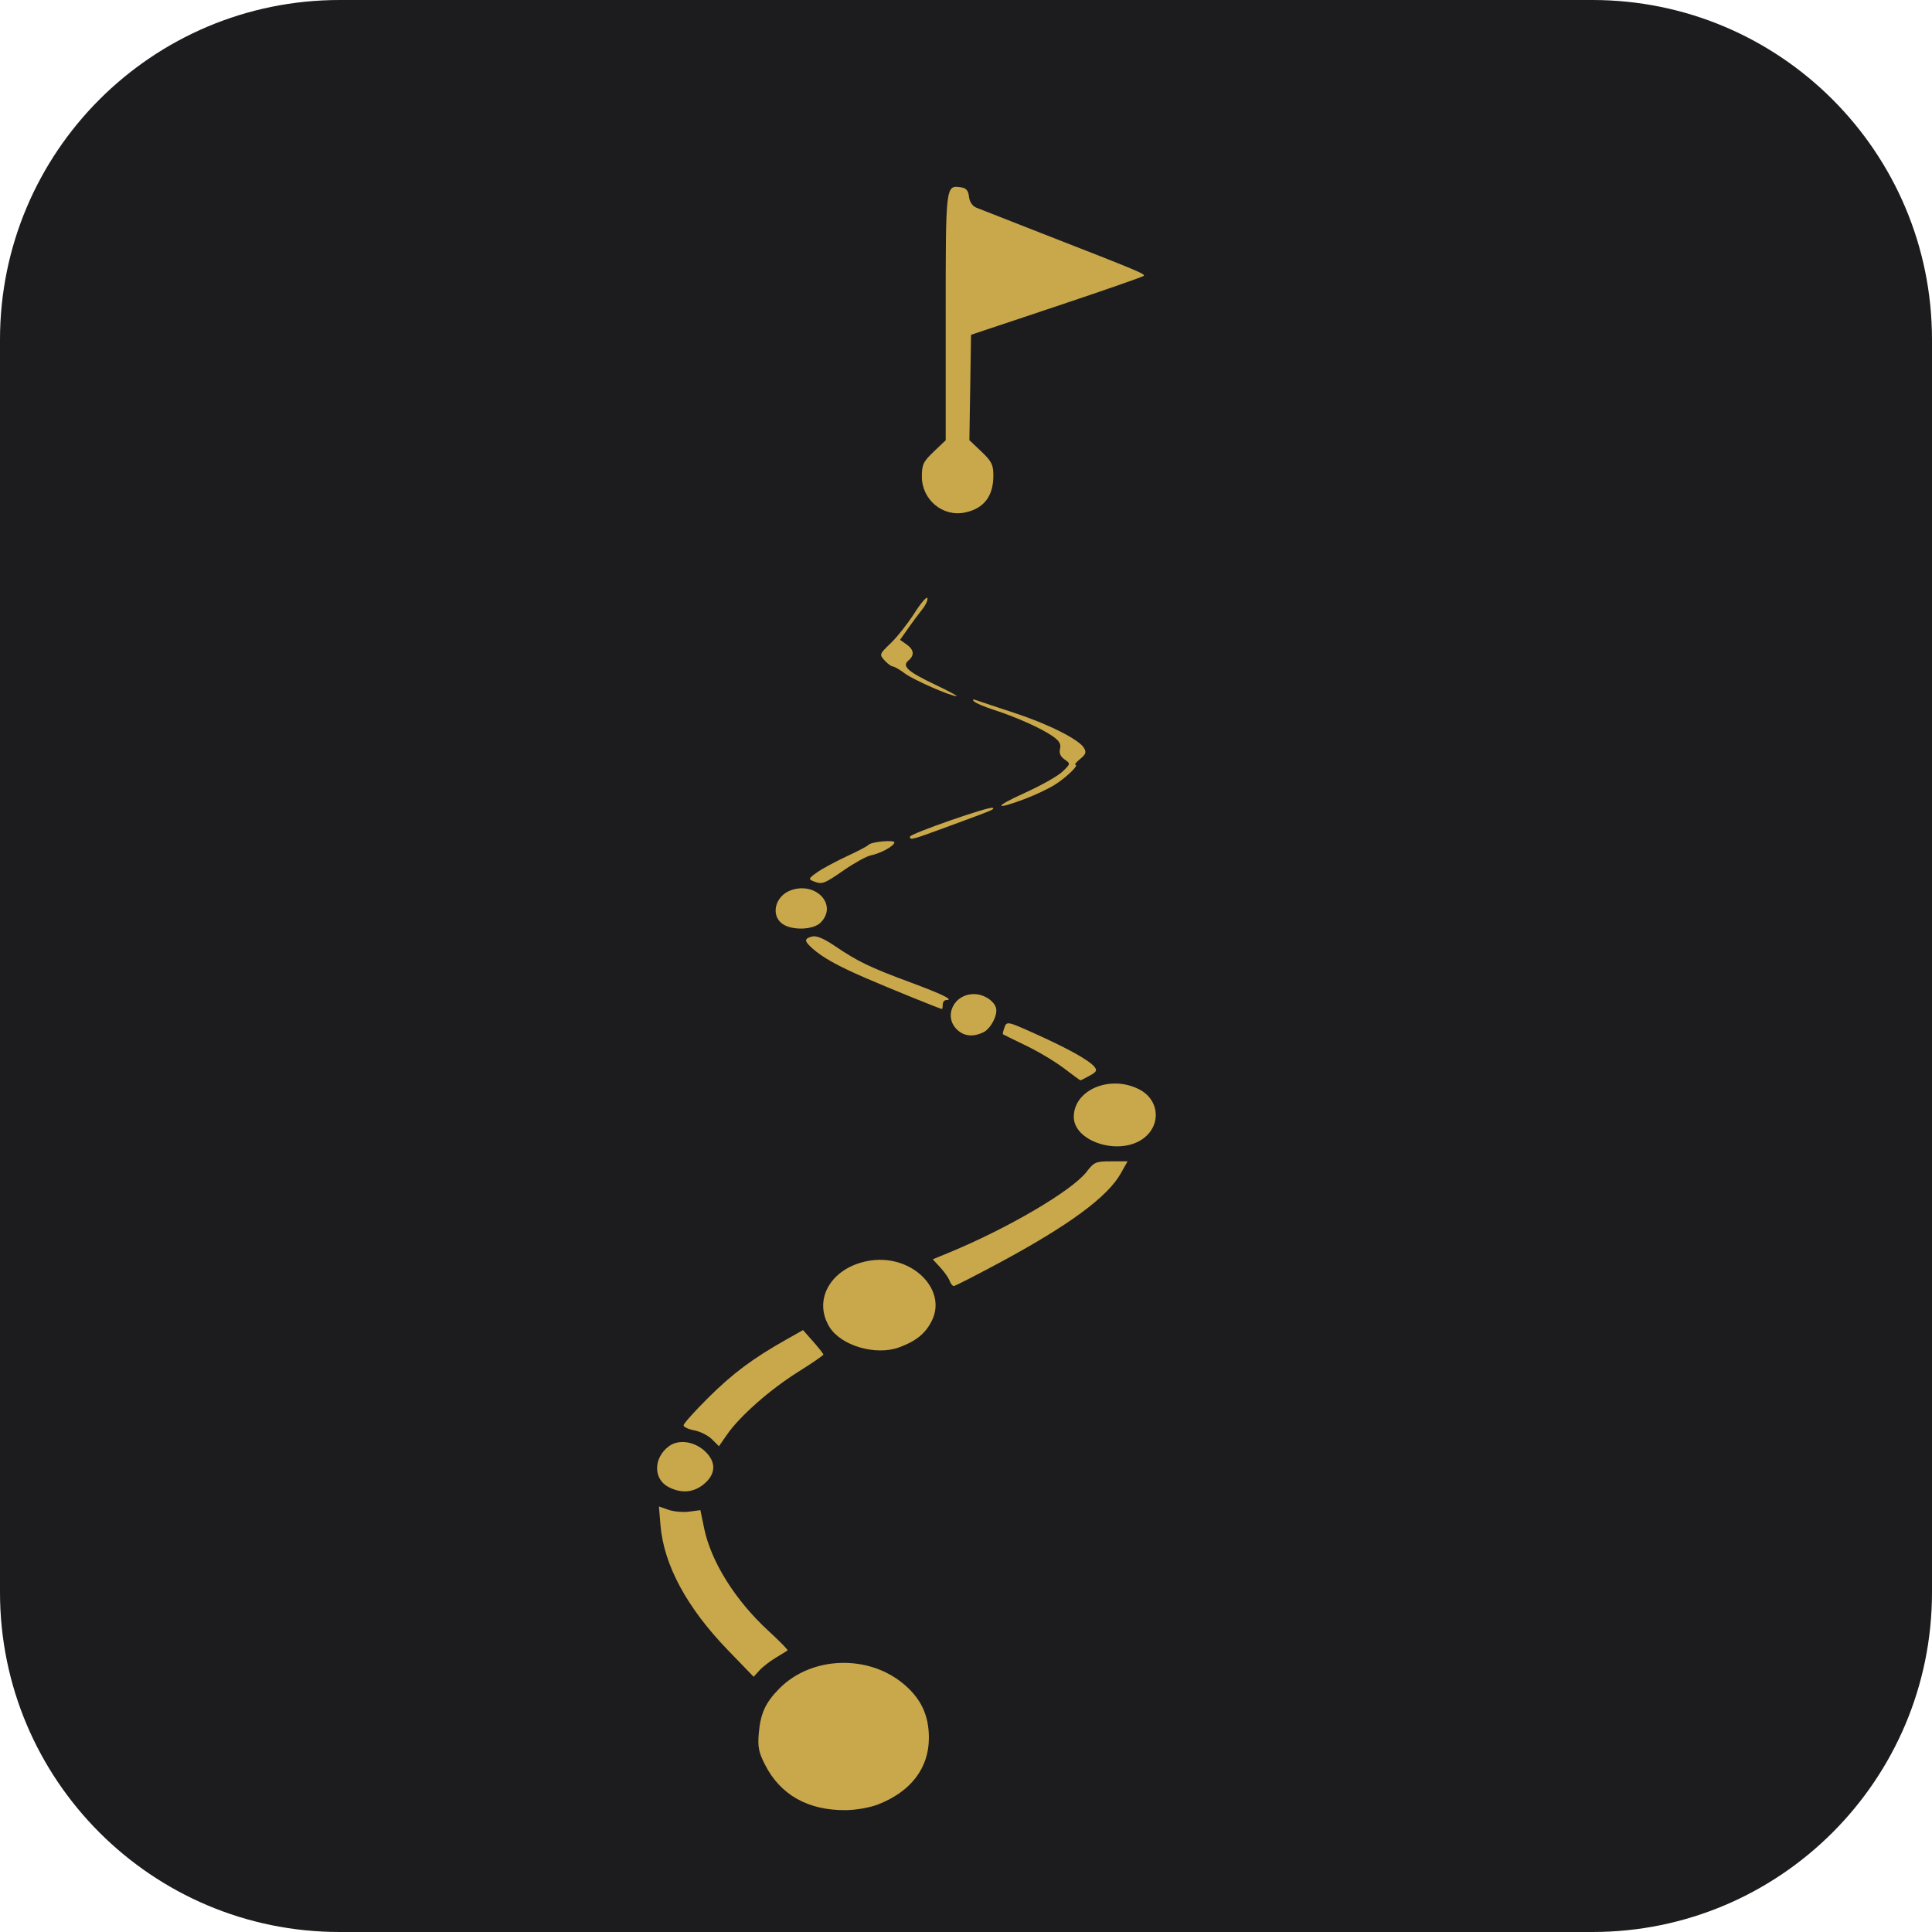
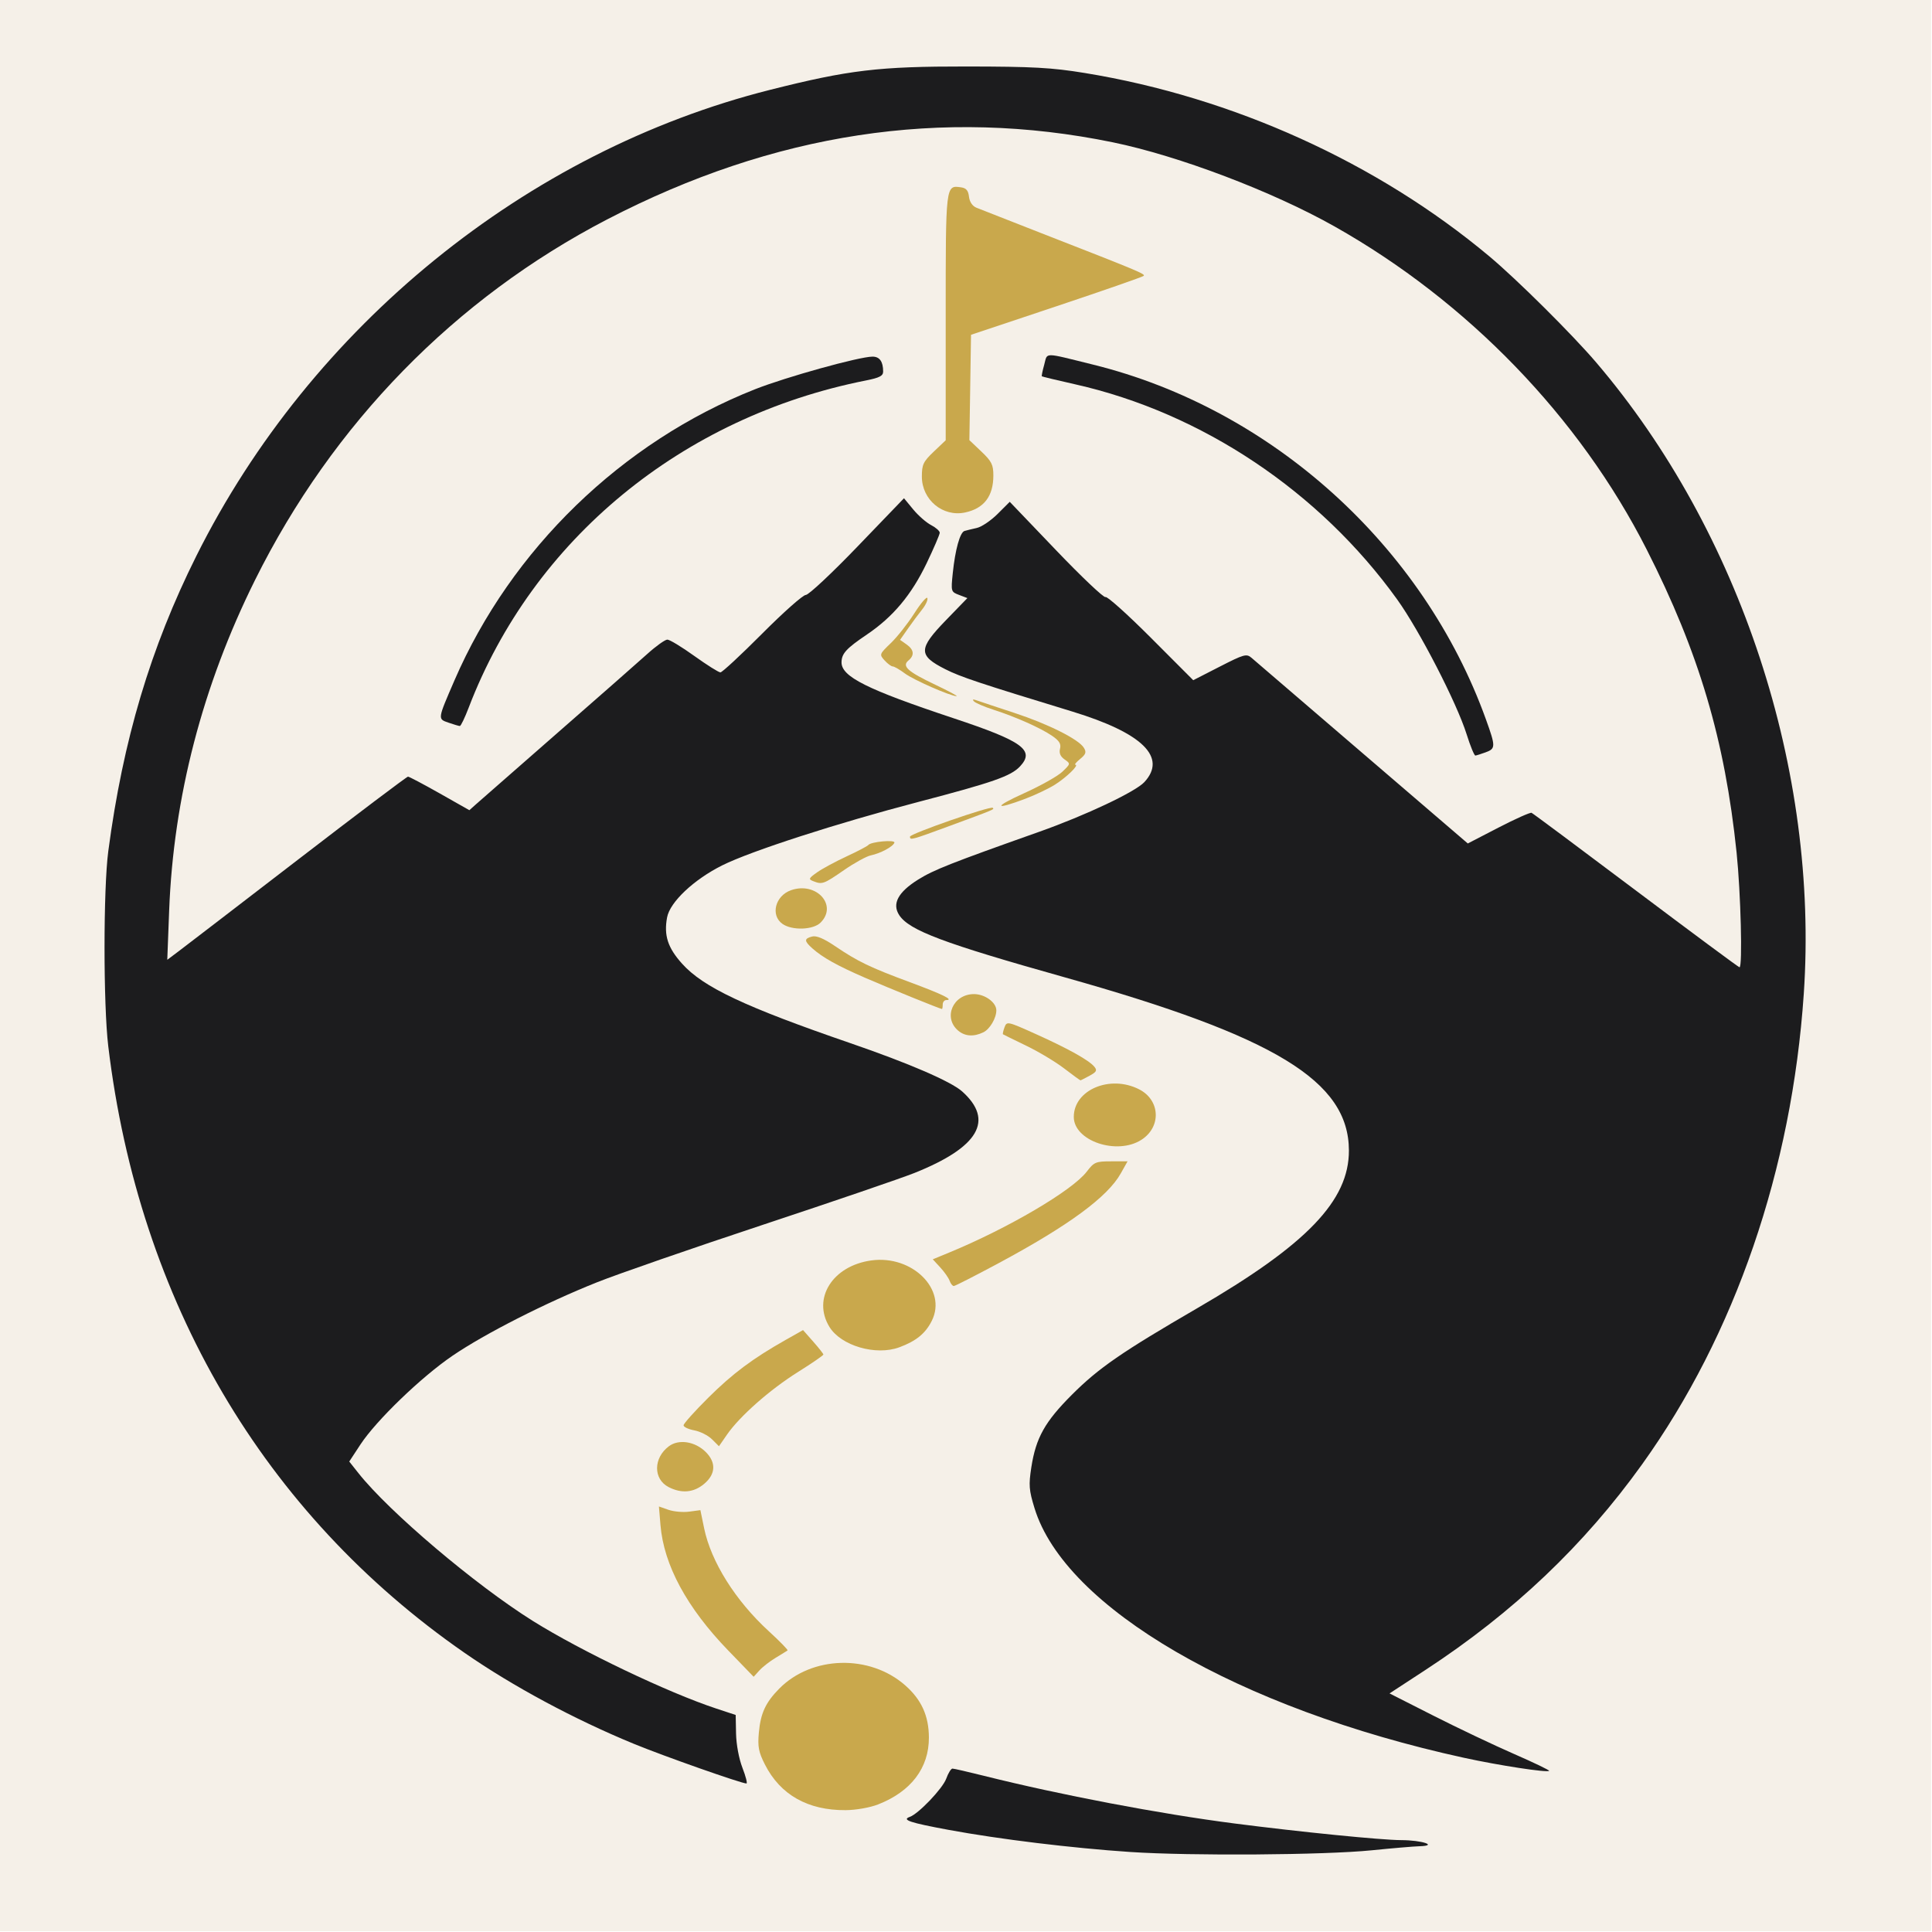
<svg xmlns="http://www.w3.org/2000/svg" viewBox="0 0 1024 1024">
-   <rect width="100%" height="100%" fill="#1C1C1E" rx="180" />
  <g transform="matrix(0.500536,0,0,1,-2.11845,0)">
-     </g>
+     <rect x="0.211" y="-2.097" width="2048.84" height="1025.68" style="fill:rgb(245,240,232);" />
+   </g>
  <g transform="matrix(0.757804,0,0,0.757804,506.203,509.08)">
    <g transform="matrix(1,0,0,1,-594.88,-625.276)">
      <clipPath id="_clip1">
        <rect x="0" y="0" width="1189.76" height="1250.55" />
      </clipPath>
      <g clip-path="url(#_clip1)">
        <g transform="matrix(-2.08343,0,0,2.08343,3103.03,-430.435)">
          <path d="M1064,805.432C1057.12,804.736 1049.92,804.122 1048,804.068C1041.53,803.886 1047.04,802.032 1054.1,802.015C1060.67,802 1088.01,799.27 1110,796.434C1135.24,793.179 1168.45,786.863 1194.18,780.423C1199.51,779.09 1204.25,778 1204.73,778C1205.21,778 1206.15,779.523 1206.82,781.385C1208.01,784.673 1216.11,793.174 1219.05,794.211C1221.88,795.215 1219.04,796.164 1205.98,798.578C1188.9,801.733 1164.54,804.698 1145,805.998C1124.72,807.348 1079.82,807.034 1064,805.432Z" style="fill:rgb(28,28,30);fill-rule:nonzero;" />
        </g>
        <g transform="matrix(-2.08343,0,0,2.08343,3103.03,-430.435)">
          <path d="M1229.69,790.028C1218.64,785.708 1212.61,777.782 1212.64,767.592C1212.66,760.3 1215.14,754.836 1220.62,750.03C1232.54,739.562 1251.96,740.086 1262.89,751.17C1267.47,755.813 1269.14,759.425 1269.73,765.958C1270.15,770.649 1269.82,772.431 1267.7,776.609C1262.53,786.812 1253.27,792.051 1240.57,791.953C1237.11,791.927 1232.43,791.098 1229.69,790.028Z" style="fill:rgb(201,168,76);fill-rule:nonzero;" />
        </g>
        <g transform="matrix(-2.08343,0,0,2.08343,3103.03,-430.435)">
          <path d="M1275.23,777.75C1276.41,774.706 1277.31,769.875 1277.38,766.251L1277.5,760.002L1284,757.855C1300.3,752.471 1329.33,738.604 1345.57,728.45C1364.9,716.354 1393.82,691.854 1404.15,678.81L1407.23,674.921L1403.48,669.21C1398.13,661.073 1383.03,646.521 1372.5,639.359C1361.62,631.959 1341.31,621.633 1324.14,614.781C1317.19,612.004 1292.15,603.322 1268.5,595.489C1244.85,587.655 1221.9,579.807 1217.5,578.049C1195.91,569.419 1190.62,560.393 1201.47,550.683C1205.21,547.336 1219.33,541.234 1239,534.469C1274.45,522.273 1288.4,515.69 1295.48,507.808C1300.31,502.442 1301.65,498.308 1300.53,492.25C1299.58,487.104 1291.56,479.543 1281.99,474.766C1272.39,469.98 1243.41,460.609 1216.13,453.474C1191.12,446.931 1185.14,444.841 1182.07,441.579C1176.96,436.138 1181.1,433.127 1204.3,425.414C1233.53,415.693 1242.04,411.437 1241.97,406.576C1241.92,403.655 1240.37,401.964 1233.4,397.254C1224.67,391.35 1218.52,384.002 1213.42,373.397C1210.99,368.326 1209,363.699 1209,363.114C1209,362.53 1210.31,361.374 1211.91,360.547C1213.51,359.719 1216.21,357.354 1217.91,355.291L1221,351.54L1236.62,367.77C1245.2,376.697 1253.01,384 1253.96,384C1254.91,384 1261.51,389.85 1268.62,397C1275.74,404.15 1282.04,410 1282.63,410C1283.22,410 1287.15,407.525 1291.37,404.5C1295.58,401.475 1299.66,399 1300.44,399C1301.21,399 1304.24,401.163 1307.17,403.807C1310.1,406.45 1323.75,418.446 1337.5,430.463C1351.25,442.48 1363.49,453.201 1364.7,454.288L1366.91,456.263L1376.85,450.631C1382.33,447.534 1387.12,445 1387.51,445C1387.9,445 1404.49,457.512 1424.36,472.805C1444.24,488.098 1462.26,501.932 1464.41,503.548L1468.32,506.485L1467.69,489.992C1466.24,451.969 1456.5,414.493 1438.86,379C1412.75,326.461 1371.73,284.453 1320.66,257.94C1264.73,228.906 1208.2,220.282 1150.92,232.046C1128.83,236.583 1097.34,248.524 1076.5,260.27C1031.75,285.495 994.246,324.303 971.669,368.758C954.136,403.28 945.422,432.663 941.493,470.5C940.092,483.999 939.456,509 940.515,509C940.798,509 956.435,497.413 975.264,483.25C994.093,469.087 1009.87,457.339 1010.32,457.143C1010.77,456.946 1015.78,459.181 1021.44,462.11L1031.73,467.434L1067.12,437.057C1086.58,420.349 1103.32,405.974 1104.33,405.111C1106.02,403.664 1106.84,403.892 1115.03,408.084L1123.9,412.625L1138.13,398.367C1145.96,390.524 1152.81,384.381 1153.35,384.714C1153.88,385.046 1161.34,377.988 1169.91,369.028L1185.5,352.737L1189.57,356.803C1191.81,359.04 1194.95,361.162 1196.57,361.519C1198.18,361.875 1200.03,362.33 1200.69,362.528C1202.2,362.989 1203.81,368.772 1204.63,376.723C1205.26,382.846 1205.23,382.964 1202.49,384.002L1199.72,385.058L1206.86,392.422C1216.26,402.117 1216.29,404.309 1207.11,408.944C1201.99,411.528 1195.75,413.609 1164.5,423.144C1140.93,430.335 1132.59,438.512 1140.32,446.846C1143.35,450.11 1160.03,457.991 1175.5,463.474C1205.23,474.007 1211.05,476.302 1216.27,479.571C1223,483.779 1225.08,487.701 1222.6,491.49C1219.24,496.618 1207.82,500.908 1167,512.38C1096.28,532.253 1071.69,547.24 1071.64,570.501C1071.6,587.351 1085.77,602.089 1122.5,623.417C1147.81,638.109 1155.66,643.526 1164.57,652.433C1173.7,661.555 1176.71,666.927 1178.25,676.84C1179.17,682.83 1179.05,684.484 1177.18,690.575C1166.94,724.001 1108.73,757.832 1033,774.378C1021.29,776.937 1005.09,779.42 1004.43,778.758C1004.22,778.557 1009.56,775.993 1016.28,773.059C1023,770.125 1035.14,764.359 1043.25,760.245L1058,752.765L1045.85,744.822C1016.49,725.621 992.698,703.028 973.211,675.851C942.002,632.325 922.945,576.876 918.94,517.946C913.842,442.926 940.173,362.794 988.584,306C996.625,296.567 1015.24,278.075 1024.5,270.33C1062.1,238.868 1110.54,216.912 1160.3,208.784C1171.41,206.969 1177.7,206.623 1200,206.599C1229.52,206.567 1239.43,207.746 1266,214.447C1347.77,235.07 1420.07,293.815 1458.56,370.911C1473.95,401.739 1483.19,432.734 1488.12,470C1489.8,482.646 1489.8,521.639 1488.13,535.5C1477.83,621.083 1435.93,692.417 1368.5,739.157C1352.3,750.39 1331.62,761.497 1311.64,769.706C1301.52,773.865 1275.57,783 1273.89,783C1273.51,783 1274.11,780.638 1275.23,777.75Z" style="fill:rgb(28,28,30);fill-rule:nonzero;" />
        </g>
        <g transform="matrix(-2.08343,0,0,2.08343,3103.03,-430.435)">
          <path d="M1269.55,745.056C1268.5,743.89 1266.03,741.972 1264.07,740.794C1262.11,739.616 1260.32,738.511 1260.09,738.337C1259.87,738.163 1262.7,735.261 1266.38,731.888C1277.58,721.626 1285.77,708.588 1288.1,697.305L1289.35,691.237L1293.11,691.741C1295.17,692.018 1298.3,691.742 1300.07,691.127L1303.27,690.009L1302.75,696.254C1301.64,709.668 1293.89,724.004 1280.02,738.339L1271.47,747.177L1269.55,745.056Z" style="fill:rgb(201,168,76);fill-rule:nonzero;" />
        </g>
        <g transform="matrix(-2.08343,0,0,2.08343,3103.03,-430.435)">
          <path d="M1288.08,682.411C1284.21,679.155 1284.01,675.264 1287.53,671.742C1291.1,668.171 1296.59,667.301 1299.91,669.777C1305.16,673.687 1305.23,680.797 1300.04,683.482C1295.68,685.733 1291.59,685.366 1288.08,682.411Z" style="fill:rgb(201,168,76);fill-rule:nonzero;" />
        </g>
        <g transform="matrix(-2.08343,0,0,2.08343,3103.03,-430.435)">
          <path d="M1280.4,665.857C1276.13,659.701 1266.05,650.807 1256.65,644.903C1251.91,641.931 1248.05,639.275 1248.06,639C1248.07,638.725 1249.62,636.766 1251.49,634.646L1254.89,630.792L1260.7,634.072C1271.81,640.353 1278.55,645.393 1286.75,653.542C1291.29,658.053 1295,662.201 1295,662.76C1295,663.32 1293.38,664.082 1291.39,664.455C1289.4,664.828 1286.73,666.18 1285.45,667.459L1283.12,669.786L1280.4,665.857Z" style="fill:rgb(201,168,76);fill-rule:nonzero;" />
        </g>
        <g transform="matrix(-2.08343,0,0,2.08343,3103.03,-430.435)">
          <path d="M1222.56,636.565C1216.9,634.468 1213.76,631.902 1211.65,627.642C1206.46,617.215 1218.19,605.521 1231.95,607.406C1244.95,609.188 1251.87,620.144 1246.04,629.71C1242.16,636.064 1230.44,639.487 1222.56,636.565Z" style="fill:rgb(201,168,76);fill-rule:nonzero;" />
        </g>
        <g transform="matrix(-2.08343,0,0,2.08343,3103.03,-430.435)">
          <path d="M1189,608.201C1165.63,595.638 1152.64,586.076 1148.23,578.201L1145.95,574.143L1151.48,574.143C1156.61,574.143 1157.2,574.392 1159.65,577.603C1164.46,583.917 1186.11,596.641 1205.92,604.799L1211.34,607.032L1208.82,609.766C1207.43,611.27 1206.02,613.287 1205.68,614.25C1205.34,615.213 1204.71,615.999 1204.28,615.999C1203.85,615.998 1196.98,612.489 1189,608.201Z" style="fill:rgb(201,168,76);fill-rule:nonzero;" />
        </g>
        <g transform="matrix(-2.08343,0,0,2.08343,3103.03,-430.435)">
          <path d="M1141.31,566.921C1134.55,562.594 1134.96,553.593 1142.07,549.964C1151.82,544.989 1164,550.133 1164,559.228C1164,567.287 1149.53,572.191 1141.31,566.921Z" style="fill:rgb(201,168,76);fill-rule:nonzero;" />
        </g>
        <g transform="matrix(-2.08343,0,0,2.08343,3103.03,-430.435)">
          <path d="M1158.68,545.393C1156.35,544.126 1156.08,543.612 1157.1,542.375C1158.93,540.179 1165.8,536.346 1176.76,531.409C1186.28,527.119 1186.48,527.076 1187.26,529.163C1187.69,530.333 1187.92,531.383 1187.77,531.496C1187.62,531.609 1184.12,533.325 1180,535.309C1175.88,537.293 1170.13,540.736 1167.23,542.958C1164.33,545.181 1161.86,546.982 1161.73,546.96C1161.6,546.938 1160.23,546.233 1158.68,545.393Z" style="fill:rgb(201,168,76);fill-rule:nonzero;" />
        </g>
        <g transform="matrix(-2.08343,0,0,2.08343,3103.03,-430.435)">
          <path d="M1194.36,530.83C1192.19,529.777 1190,526.077 1190,523.453C1190,520.79 1193.84,518 1197.5,518C1204.54,518 1207.97,525.876 1202.83,530.25C1200.55,532.193 1197.6,532.395 1194.36,530.83Z" style="fill:rgb(201,168,76);fill-rule:nonzero;" />
        </g>
        <g transform="matrix(-2.08343,0,0,2.08343,3103.03,-430.435)">
          <path d="M1208,521.5C1208,520.675 1207.46,520 1206.8,520C1204.12,520 1208.04,518.073 1219,514.011C1232.44,509.03 1236.49,507.078 1244.11,501.916C1247.94,499.319 1250.4,498.292 1251.86,498.674C1254.57,499.383 1254.55,500.157 1251.75,502.664C1248.34,505.711 1243.34,508.499 1233.98,512.558C1225.94,516.045 1208.81,523 1208.26,523C1208.12,523 1208,522.325 1208,521.5Z" style="fill:rgb(201,168,76);fill-rule:nonzero;" />
        </g>
        <g transform="matrix(-2.08343,0,0,2.08343,3103.03,-430.435)">
          <path d="M1249,494C1243.16,488.158 1250.43,480.163 1258.9,483.116C1264.25,484.979 1265.91,491.547 1261.78,494.443C1258.54,496.71 1251.46,496.465 1249,494Z" style="fill:rgb(201,168,76);fill-rule:nonzero;" />
        </g>
        <g transform="matrix(-2.08343,0,0,2.08343,3103.03,-430.435)">
          <path d="M1241.15,476.383C1237.66,473.966 1233.61,471.738 1232.15,471.433C1228.86,470.742 1224.66,468.486 1224.22,467.167C1223.86,466.078 1232.15,466.834 1233,467.968C1233.28,468.335 1236.57,470.058 1240.31,471.795C1244.06,473.533 1248.52,475.946 1250.22,477.158C1253.04,479.165 1253.15,479.429 1251.41,480.111C1248.46,481.267 1247.93,481.074 1241.15,476.383Z" style="fill:rgb(201,168,76);fill-rule:nonzero;" />
        </g>
        <g transform="matrix(-2.08343,0,0,2.08343,3103.03,-430.435)">
          <path d="M1206,461.664C1190.44,455.928 1190.65,456.017 1191.19,455.472C1191.92,454.745 1219,464.169 1219,465.149C1219,466.407 1218.51,466.277 1206,461.664Z" style="fill:rgb(201,168,76);fill-rule:nonzero;" />
        </g>
        <g transform="matrix(-2.08343,0,0,2.08343,3103.03,-430.435)">
          <path d="M1180.31,452.439C1176.91,451.155 1172.41,449.015 1170.31,447.682C1166.39,445.192 1162.09,441 1163.46,441C1163.88,441 1163.16,440.128 1161.86,439.063C1159.94,437.486 1159.71,436.788 1160.61,435.316C1162.36,432.457 1172.57,427.333 1184,423.584C1189.78,421.69 1195.4,419.817 1196.5,419.423C1197.86,418.936 1198.18,419.035 1197.5,419.73C1196.95,420.293 1194.03,421.549 1191,422.521C1183.54,424.919 1175.17,428.641 1171.29,431.291C1168.87,432.943 1168.21,434.009 1168.62,435.628C1168.99,437.083 1168.5,438.239 1167.1,439.218C1165.05,440.654 1165.05,440.677 1167.84,443.35C1169.39,444.829 1175.12,448.053 1180.58,450.515C1191.01,455.221 1190.85,456.413 1180.31,452.439Z" style="fill:rgb(201,168,76);fill-rule:nonzero;" />
        </g>
        <g transform="matrix(-2.08343,0,0,2.08343,3103.03,-430.435)">
          <path d="M1025.75,436.838C1022.36,435.6 1022.35,434.917 1025.63,425.81C1046.6,367.534 1097.57,321.494 1157.5,306.688C1174.51,302.485 1172.76,302.486 1173.92,306.687C1174.49,308.722 1174.85,310.486 1174.72,310.607C1174.6,310.727 1169.55,311.94 1163.5,313.302C1121.01,322.868 1081.49,349.275 1055.45,385.5C1047.96,395.923 1035.44,420.222 1032.13,430.75C1030.88,434.737 1029.55,437.964 1029.18,437.921C1028.81,437.878 1027.26,437.39 1025.75,436.838Z" style="fill:rgb(28,28,30);fill-rule:nonzero;" />
        </g>
        <g transform="matrix(-2.08343,0,0,2.08343,3103.03,-430.435)">
          <path d="M1367.1,421.75C1345.51,365.384 1295.51,324.228 1233.75,311.997C1229.24,311.103 1228,310.461 1228,309.011C1228,305.66 1229.18,304 1231.56,304C1235.99,304 1260.67,310.857 1271.09,314.982C1315.69,332.643 1352.85,368.655 1371.9,412.661C1377.63,425.916 1377.59,425.599 1373.88,426.891C1372.13,427.501 1370.43,428 1370.1,428C1369.76,428 1368.41,425.188 1367.1,421.75Z" style="fill:rgb(28,28,30);fill-rule:nonzero;" />
        </g>
        <g transform="matrix(-2.08343,0,0,2.08343,3103.03,-430.435)">
          <path d="M1210.5,414.143C1219.77,409.738 1221.8,407.907 1219.51,406.01C1217.4,404.258 1217.63,402.375 1220.16,400.6L1222.32,399.086L1219.67,395.293C1218.21,393.207 1216.06,390.309 1214.89,388.854C1213.72,387.398 1212.94,385.688 1213.15,385.054C1213.36,384.42 1215.33,386.715 1217.52,390.153C1219.71,393.591 1223.27,398.103 1225.43,400.178C1229.27,403.874 1229.32,403.994 1227.52,405.976C1226.51,407.089 1225.28,408 1224.78,408C1224.28,408 1222.43,409.068 1220.68,410.372C1217.75,412.56 1205.24,418.036 1203.33,417.972C1202.87,417.957 1206.1,416.234 1210.5,414.143Z" style="fill:rgb(201,168,76);fill-rule:nonzero;" />
        </g>
        <g transform="matrix(-2.08343,0,0,2.08343,3103.03,-430.435)">
          <path d="M1200.5,356.321C1194.14,354.973 1191,350.863 1191,343.895C1191,340.286 1191.57,339.148 1195.02,335.863L1199.05,332.036L1198.77,314.355L1198.5,296.673L1169.81,287.087C1154.04,281.814 1140.86,277.225 1140.53,276.888C1139.92,276.255 1142.21,275.301 1175,262.513C1185.73,258.329 1195.48,254.502 1196.68,254.008C1198.04,253.448 1198.98,252.05 1199.18,250.304C1199.41,248.258 1200.12,247.412 1201.81,247.173C1207.05,246.429 1207,245.992 1207,290.663L1207,332.08L1211,335.885C1214.53,339.243 1215,340.228 1215,344.268C1215,352.062 1207.97,357.905 1200.5,356.321Z" style="fill:rgb(201,168,76);fill-rule:nonzero;" />
        </g>
      </g>
    </g>
  </g>
</svg>
